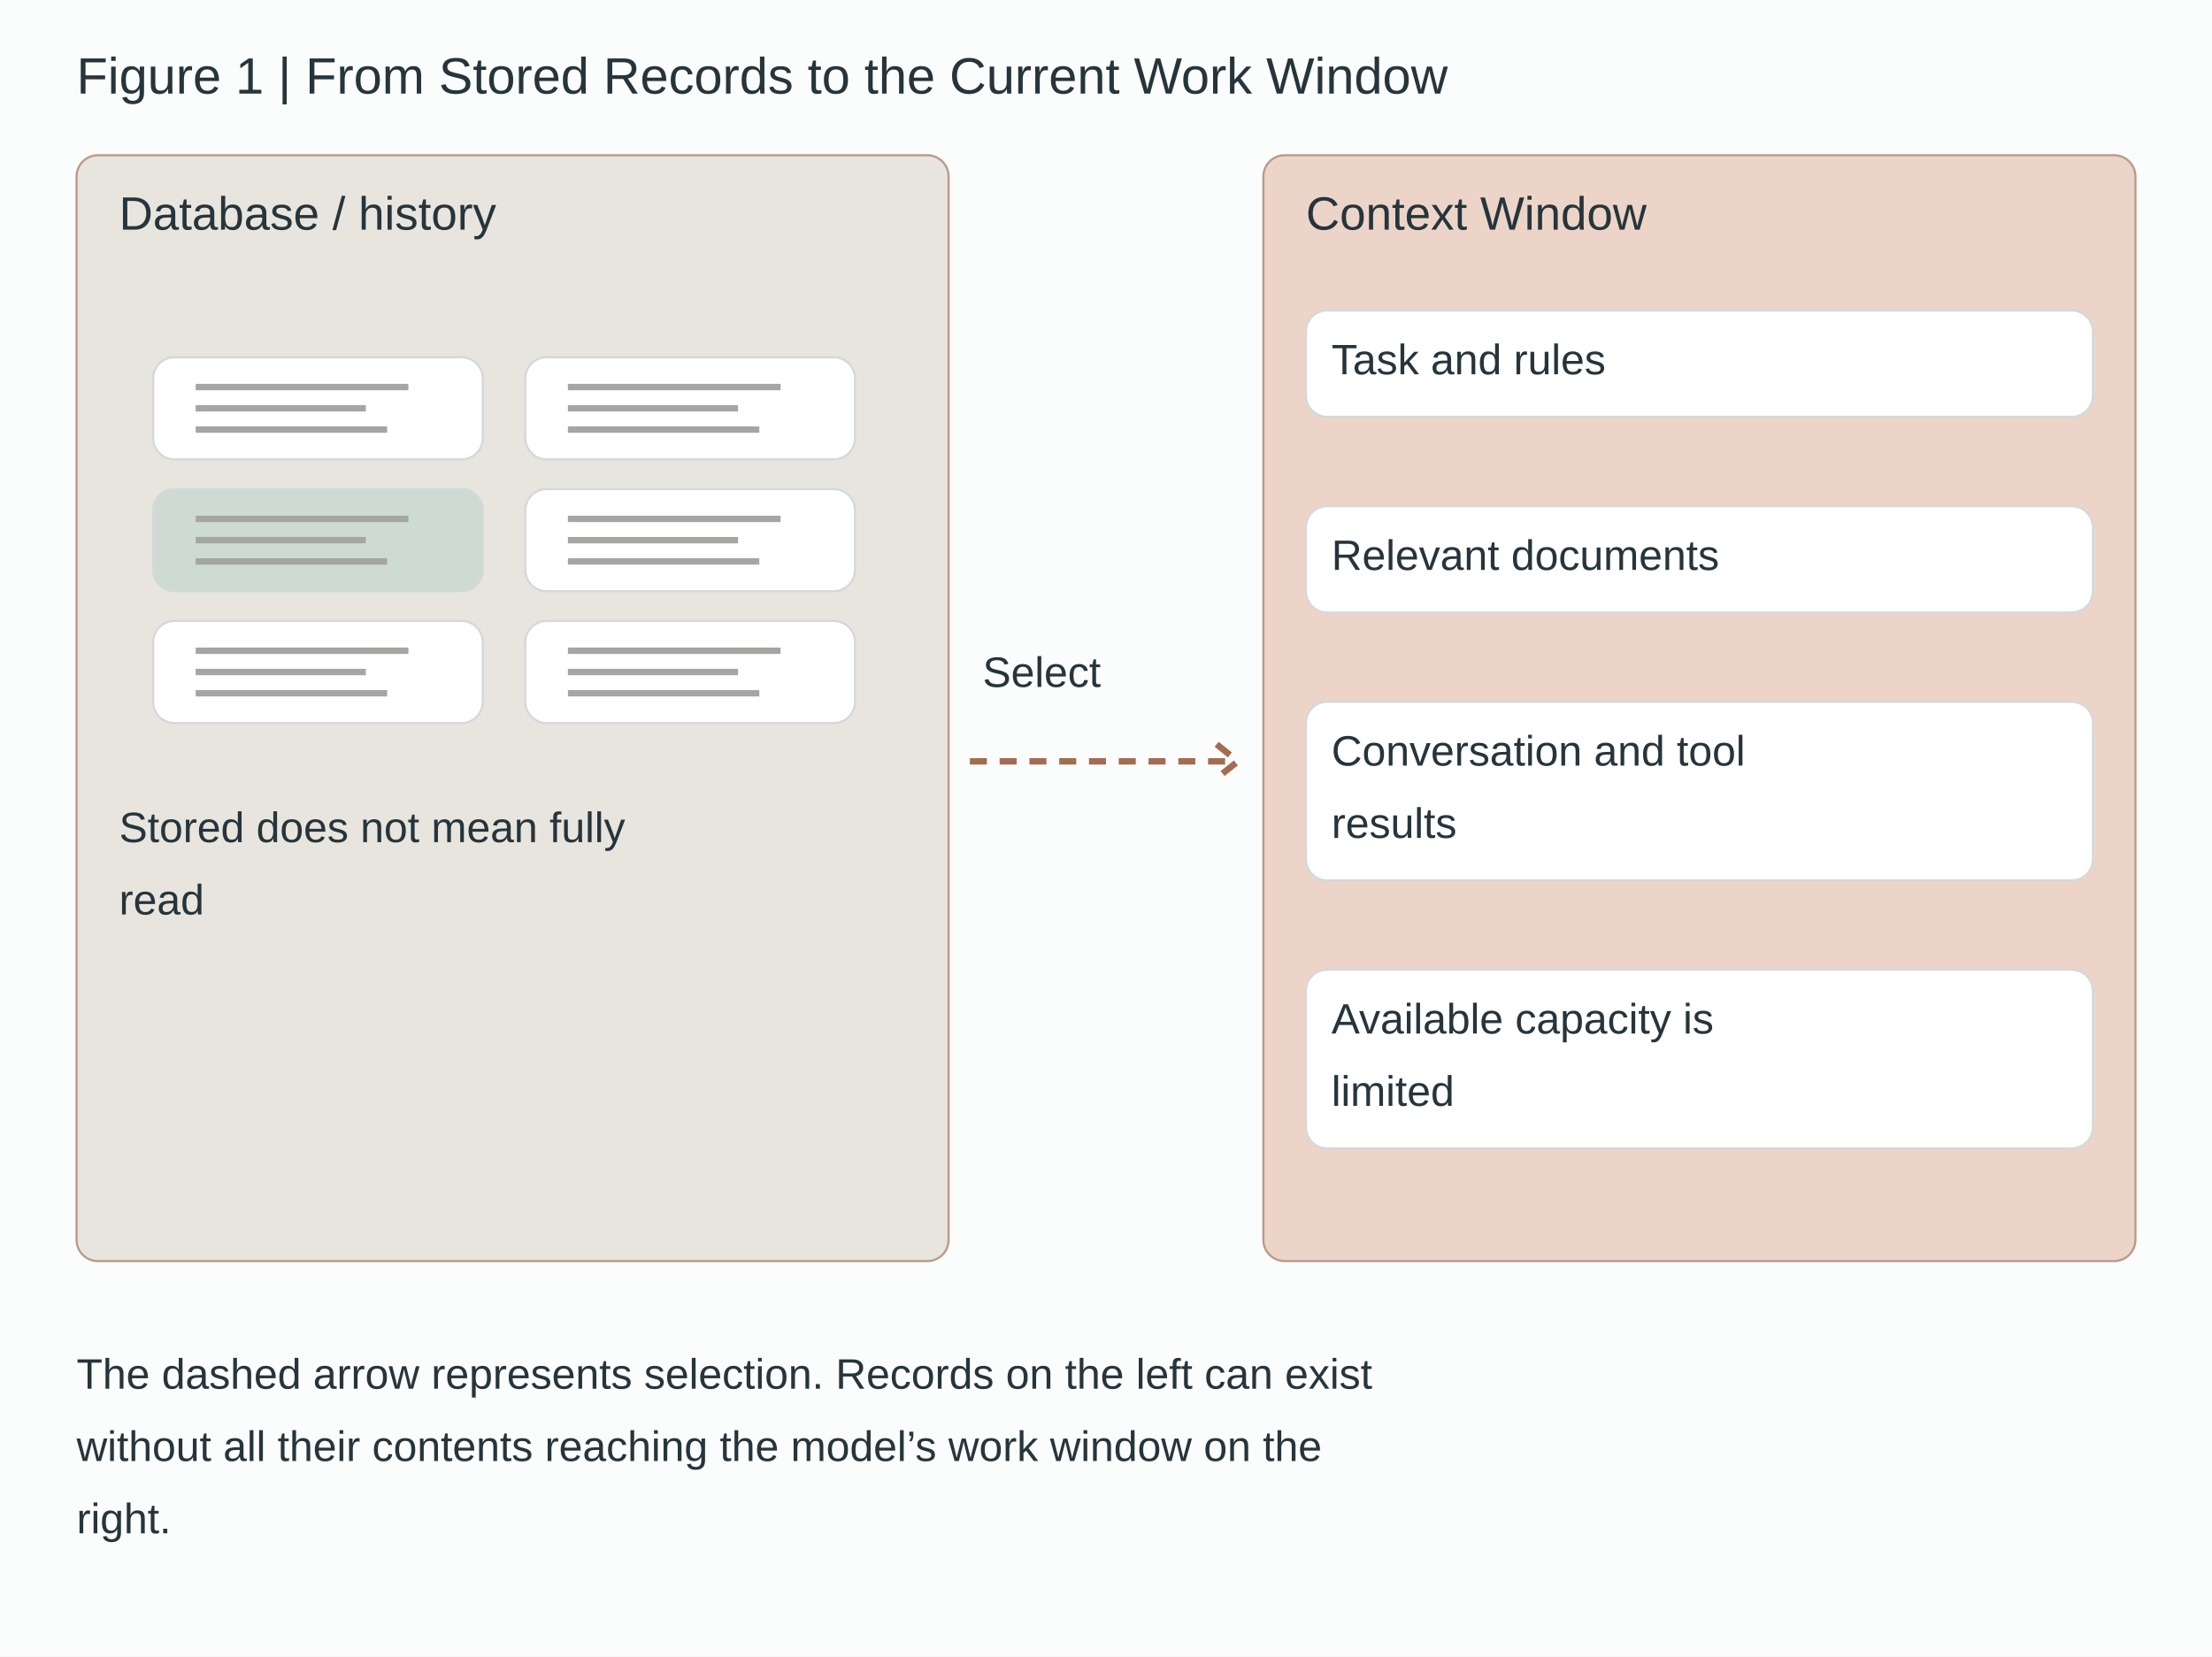
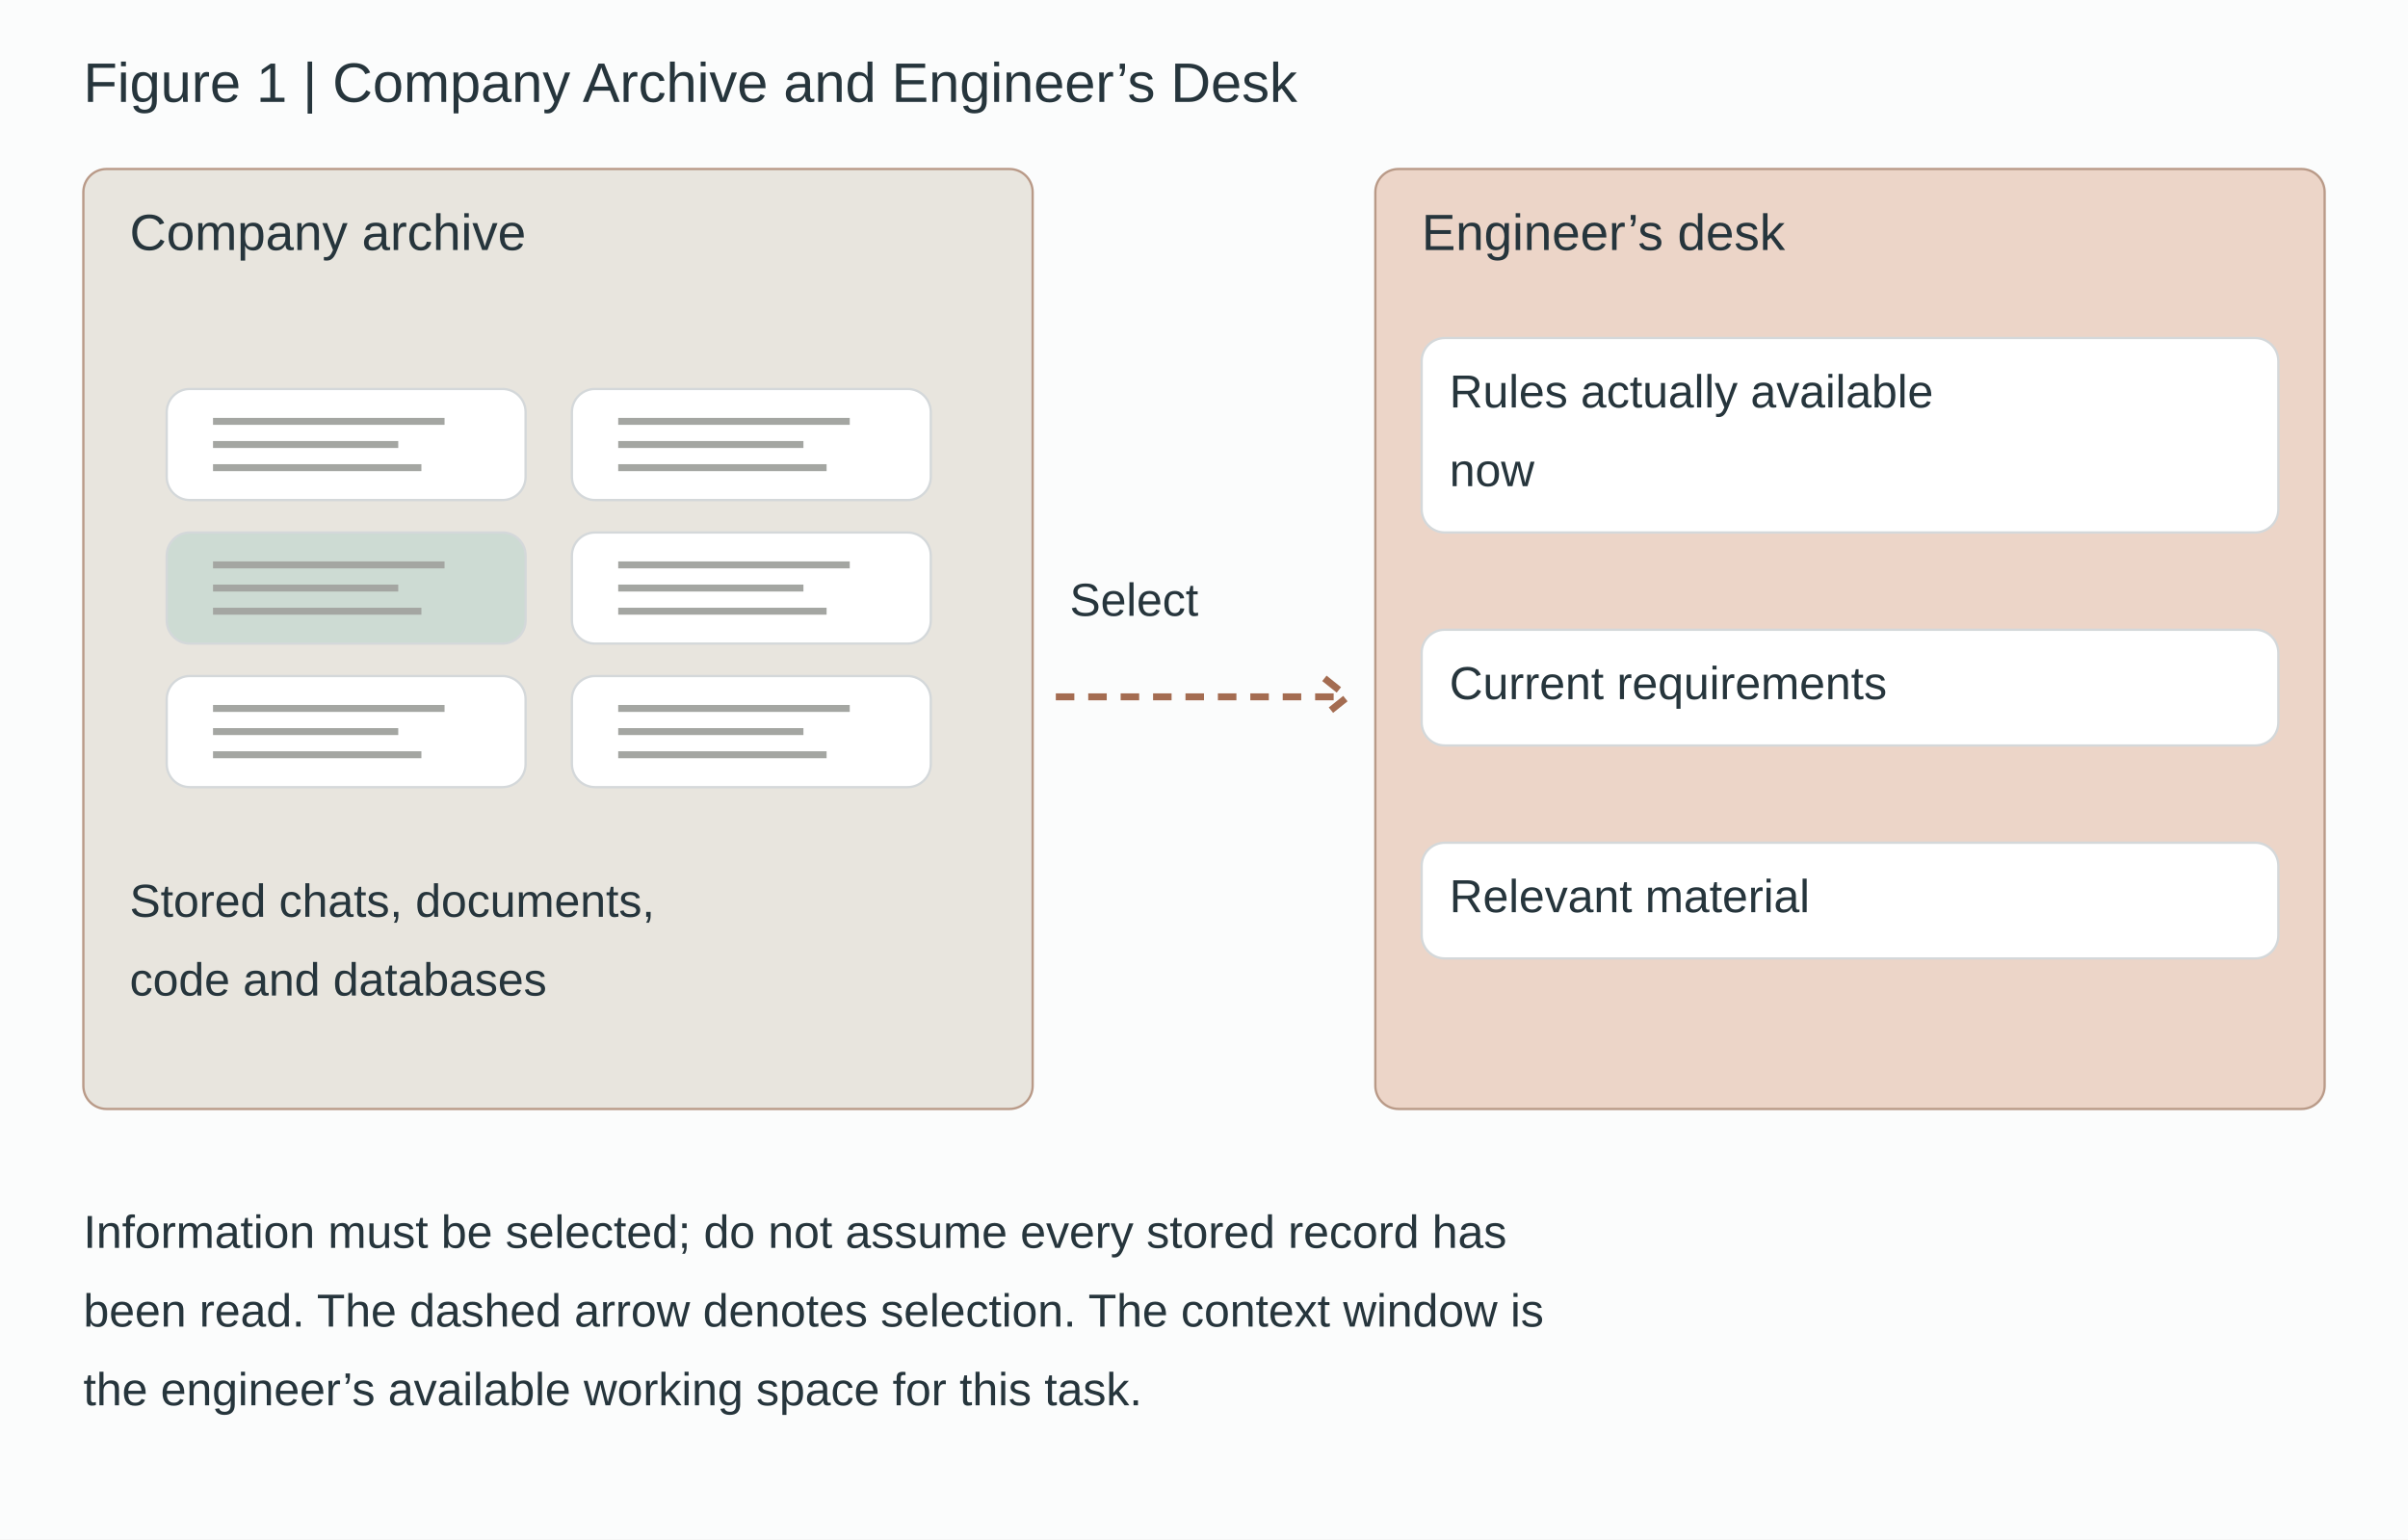
- <svg xmlns="http://www.w3.org/2000/svg" viewBox="0 0 1040 779" role="img" aria-labelledby="title desc" lang="en">
-   <rect width="1040" height="779" fill="#fbfcfc" />
+ <svg xmlns="http://www.w3.org/2000/svg" viewBox="0 0 1040 665" role="img" aria-labelledby="title desc" lang="en">
+   <rect width="1040" height="665" fill="#fbfcfc" />
  <g fill="#26353c" font-family="Arial, Noto Sans CJK TC, sans-serif">
-     <text x="36" y="44" font-size="24">Figure 1 | From Stored Records to the Current Work Window</text>
-     <rect x="36" y="73" width="410" height="520" rx="10" fill="#e8e5de" stroke="#b99a88" />
-     <text x="56" y="108" font-size="22">Database / history</text>
+     <text x="36" y="44" font-size="24">Figure 1 | Company Archive and Engineer’s Desk</text>
+     <rect x="36" y="73" width="410" height="406" rx="10" fill="#e8e5de" stroke="#b99a88" />
+     <text x="56" y="108" font-size="22">Company archive</text>
    <rect x="72" y="168" width="155" height="48" rx="10" fill="#ffffff" stroke="#d4d8da" />
    <path d="M92 182h100m-100 10h80m-80 10h90" stroke="#a4a6a2" stroke-width="3" fill="none" />
    <rect x="247" y="168" width="155" height="48" rx="10" fill="#ffffff" stroke="#d4d8da" />
    <path d="M267 182h100m-100 10h80m-80 10h90" stroke="#a4a6a2" stroke-width="3" fill="none" />
    <rect x="72" y="230" width="155" height="48" rx="10" fill="#cddbd3" stroke="#d4d8da" />
    <path d="M92 244h100m-100 10h80m-80 10h90" stroke="#a4a6a2" stroke-width="3" fill="none" />
    <rect x="247" y="230" width="155" height="48" rx="10" fill="#ffffff" stroke="#d4d8da" />
    <path d="M267 244h100m-100 10h80m-80 10h90" stroke="#a4a6a2" stroke-width="3" fill="none" />
    <rect x="72" y="292" width="155" height="48" rx="10" fill="#ffffff" stroke="#d4d8da" />
    <path d="M92 306h100m-100 10h80m-80 10h90" stroke="#a4a6a2" stroke-width="3" fill="none" />
    <rect x="247" y="292" width="155" height="48" rx="10" fill="#ffffff" stroke="#d4d8da" />
    <path d="M267 306h100m-100 10h80m-80 10h90" stroke="#a4a6a2" stroke-width="3" fill="none" />
-     <text x="56" y="396" font-size="20">Stored does not mean fully</text>
-     <text x="56" y="430" font-size="20">read</text>
-     <rect x="594" y="73" width="410" height="520" rx="10" fill="#ecd5c8" stroke="#b99a88" />
-     <text x="614" y="108" font-size="22">Context Window</text>
-     <rect x="614" y="146" width="370" height="50" rx="10" fill="#ffffff" stroke="#d4d8da" />
-     <text x="626" y="176" font-size="20">Task and rules</text>
-     <rect x="614" y="238" width="370" height="50" rx="10" fill="#ffffff" stroke="#d4d8da" />
-     <text x="626" y="268" font-size="20">Relevant documents</text>
-     <rect x="614" y="330" width="370" height="84" rx="10" fill="#ffffff" stroke="#d4d8da" />
-     <text x="626" y="360" font-size="20">Conversation and tool</text>
-     <text x="626" y="394" font-size="20">results</text>
-     <rect x="614" y="456" width="370" height="84" rx="10" fill="#ffffff" stroke="#d4d8da" />
-     <text x="626" y="486" font-size="20">Available capacity is</text>
-     <text x="626" y="520" font-size="20">limited</text>
-     <text x="462" y="323.0" font-size="20">Select</text>
-     <path d="M456 358.0h126m-10-8 10 8-10 8" stroke="#a46c51" stroke-dasharray="8 6" stroke-width="3" fill="none" />
-     <text x="36" y="653" font-size="20">The dashed arrow represents selection. Records on the left can exist</text>
-     <text x="36" y="687" font-size="20">without all their contents reaching the model’s work window on the</text>
-     <text x="36" y="721" font-size="20">right.</text>
+     <text x="56" y="396" font-size="20">Stored chats, documents,</text>
+     <text x="56" y="430" font-size="20">code and databases</text>
+     <rect x="594" y="73" width="410" height="406" rx="10" fill="#ecd5c8" stroke="#b99a88" />
+     <text x="614" y="108" font-size="22">Engineer’s desk</text>
+     <rect x="614" y="146" width="370" height="84" rx="10" fill="#ffffff" stroke="#d4d8da" />
+     <text x="626" y="176" font-size="20">Rules actually available</text>
+     <text x="626" y="210" font-size="20">now</text>
+     <rect x="614" y="272" width="370" height="50" rx="10" fill="#ffffff" stroke="#d4d8da" />
+     <text x="626" y="302" font-size="20">Current requirements</text>
+     <rect x="614" y="364" width="370" height="50" rx="10" fill="#ffffff" stroke="#d4d8da" />
+     <text x="626" y="394" font-size="20">Relevant material</text>
+     <text x="462" y="266.0" font-size="20">Select</text>
+     <path d="M456 301.0h126m-10-8 10 8-10 8" stroke="#a46c51" stroke-dasharray="8 6" stroke-width="3" fill="none" />
+     <text x="36" y="539" font-size="20">Information must be selected; do not assume every stored record has</text>
+     <text x="36" y="573" font-size="20">been read. The dashed arrow denotes selection. The context window is</text>
+     <text x="36" y="607" font-size="20">the engineer’s available working space for this task.</text>
  </g>
</svg>
